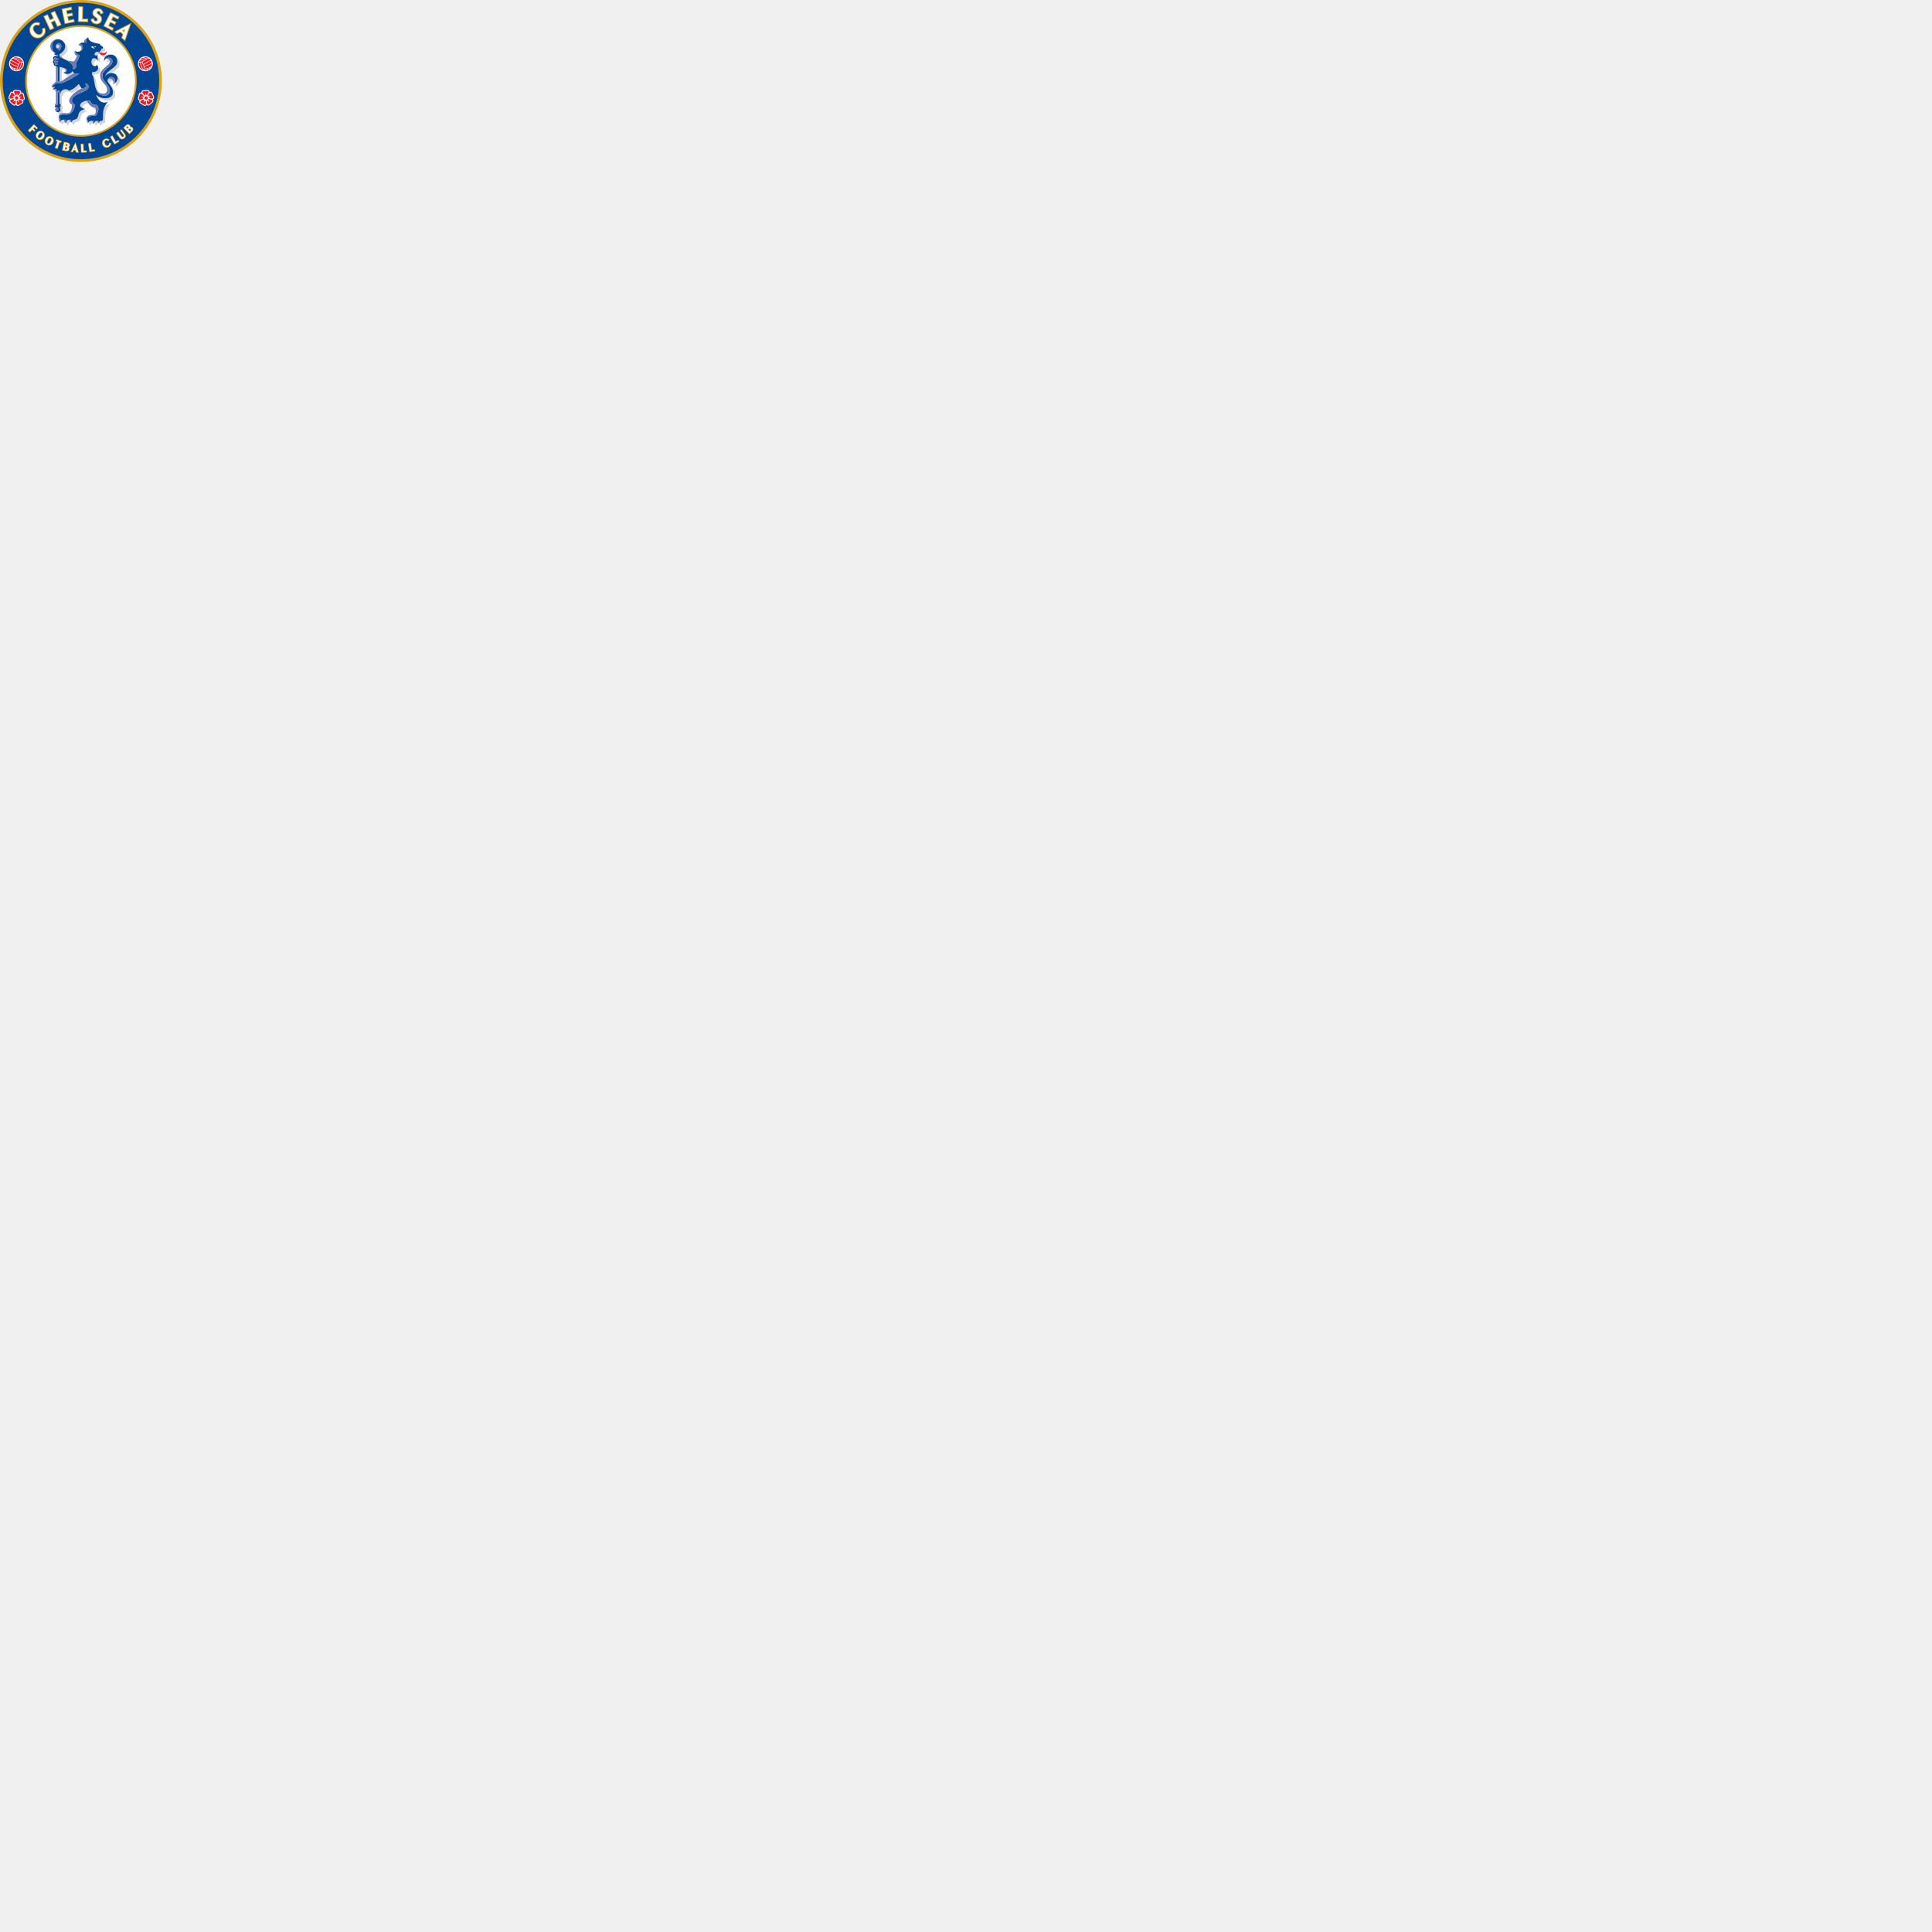
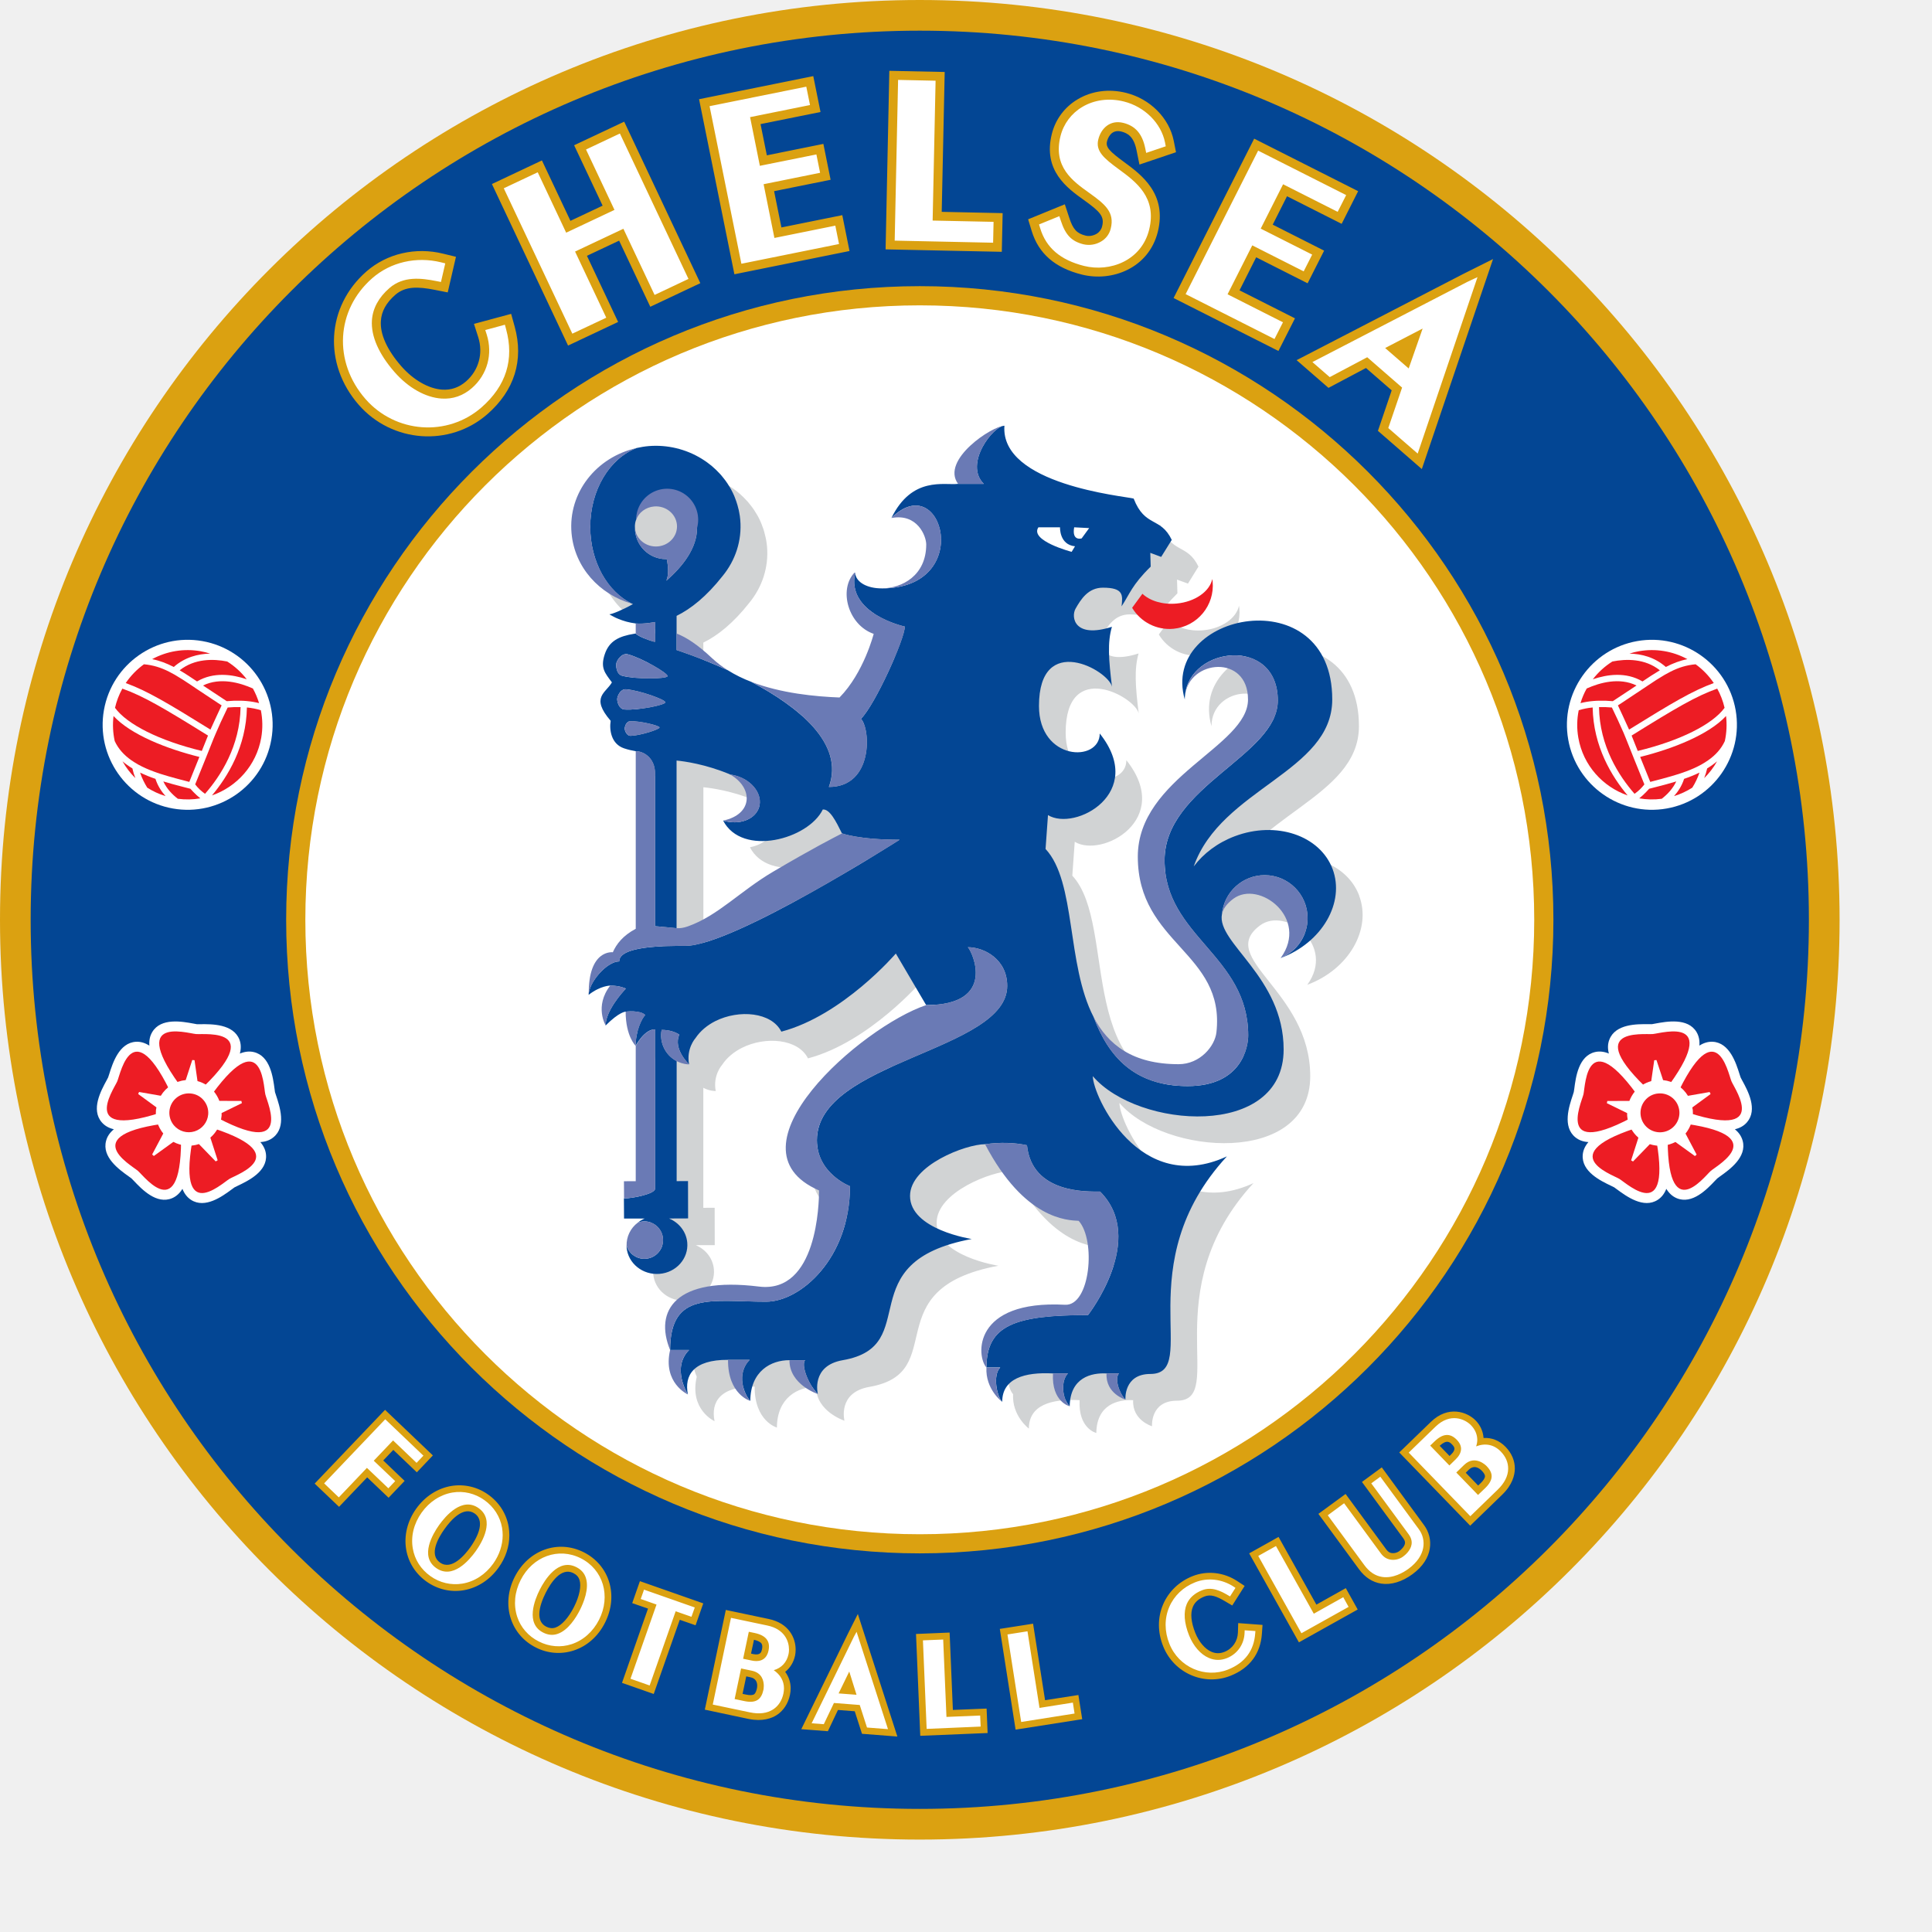
- <svg xmlns="http://www.w3.org/2000/svg" height="2500" viewbox="0 0 209.477 209.476" width="2500">
+ <svg xmlns="http://www.w3.org/2000/svg" viewbox="0 0 209.477 209.476" width="220" height="220">
  <path d="M209.477 104.738c0 57.851-46.895 104.738-104.737 104.738C46.892 209.477 0 162.588 0 104.738 0 46.895 46.892 0 104.738 0c57.844 0 104.739 46.895 104.739 104.738" fill="#DBA111" />
  <path d="M205.982 104.738c0 55.917-45.327 101.244-101.245 101.244S3.491 160.656 3.491 104.738 48.82 3.492 104.738 3.492c55.916 0 101.244 45.328 101.244 101.246" fill="#034694" />
  <path d="M176.889 104.738c0 39.849-32.304 72.146-72.151 72.146-39.85 0-72.153-32.298-72.153-72.146 0-39.852 32.304-72.153 72.153-72.153 39.848-.001 72.151 32.302 72.151 72.153" fill="#DBA111" />
  <path d="M174.705 104.738c0 38.644-31.33 69.968-69.968 69.968-38.643 0-69.967-31.325-69.967-69.968 0-38.642 31.325-69.968 69.967-69.968 38.639.001 69.968 31.326 69.968 69.968" fill="#FFF" />
  <path d="M44.787 165.101c.773.739 2.679 2.553 2.679 2.553l1.826-1.923-5.446-5.19-.701.733-7.312 7.666 2.775 2.644s2.346-2.459 3.203-3.355l2.438 2.321 1.827-1.918-2.435-2.325c.455-.481.686-.723 1.146-1.206M57.92 173.855c-.246-1.471-1.072-2.77-2.32-3.655a5.635 5.635 0 0 0-4.206-.991c-1.583.269-3.006 1.191-4.008 2.595-.999 1.411-1.402 3.057-1.133 4.646.248 1.466 1.066 2.756 2.312 3.644 1.246.886 2.749 1.24 4.218.993 1.583-.268 3.006-1.19 4.004-2.599.799-1.114 1.216-2.393 1.216-3.67 0-.319-.027-.646-.083-.963m-7.82 4.072c-1.271-.9-.222-2.782.521-3.817.738-1.043 2.173-2.655 3.444-1.756 1.328.949.087 3.002-.508 3.836-.599.841-2.126 2.687-3.457 1.737zM66.48 176.762c-2.931-1.482-6.319-.268-7.877 2.818-.779 1.542-.932 3.234-.43 4.759.464 1.415 1.47 2.571 2.834 3.257a5.61 5.61 0 0 0 4.317.35c1.522-.495 2.793-1.621 3.567-3.162 1.564-3.094.525-6.54-2.411-8.022m-3.241 8.575c-.344.112-.67.077-1.039-.106-.582-.297-.786-.826-.786-1.417 0-.817.394-1.781.727-2.439.578-1.144 1.752-2.948 3.146-2.245.367.188.587.431.698.771.233.703-.001 1.859-.629 3.097-.626 1.232-1.417 2.107-2.117 2.339zM72.532 181.005l-.54 1.546s1.379.484 1.798.622l-2.961 8.456 3.612 1.267s2.438-6.938 2.964-8.449l1.802.627.875-2.494-7.215-2.531-.335.956M87.534 184.357l-4.884-1.03-.209.992-2.182 10.362 4.969 1.055c1.588.328 2.634-.062 3.23-.447.757-.493 1.288-1.305 1.492-2.272.056-.264.083-.519.083-.77 0-.699-.223-1.33-.623-1.872.56-.444.959-1.071 1.125-1.854.042-.203.066-.432.066-.67.003-1.328-.755-3.011-3.067-3.494m-1.345 7.912c-.052.237-.146.55-.326.667-.166.107-.483.121-.896.032 0 0-.188-.042-.41-.085.158-.748.265-1.246.419-1.994.212.05.484.104.484.104.641.135.764.608.764.952 0 .139-.017.256-.035.324zm-.333-5.546c.43.098.744.254.865.438a.63.63 0 0 1 .083.342c0 .084-.011.182-.033.299-.065.304-.154.725-1 .552 0 0-.104-.027-.25-.059.134-.629.198-.941.335-1.572zM96.548 186.045l-5.304 10.859 3.028.232 1.147-2.419c.641.053 1.283.098 1.911.148l.827 2.565 4.028.313-4.502-13.956-1.135 2.258M108.506 194.714l-.371-8.812-3.827.161.484 11.597 7.669-.318-.115-2.783c0-.001-2.74.115-3.84.155M119.004 193.604c-.248-1.569-1.367-8.713-1.367-8.713l-1.003.16-2.784.434 1.797 11.472 7.586-1.191-.434-2.752c0-.002-2.707.424-3.795.59M140.965 185.889c-.031.994-.617 1.851-1.531 2.212-.507.202-.99.202-1.476-.004-.743-.318-1.434-1.124-1.848-2.159-.485-1.221-.586-2.259-.267-2.986.22-.512.649-.893 1.308-1.155.714-.283 1.39-.022 2.316.522l.85.502 1.413-2.228-.839-.551c-1.54-1.014-3.447-1.219-5.098-.561-1.531.61-2.719 1.752-3.347 3.213-.637 1.48-.637 3.177.011 4.783 1.219 3.047 4.662 4.549 7.674 3.342 2.177-.868 3.408-2.521 3.564-4.78l.071-1.008-2.771-.205-.03 1.063M149.898 182.721c-.784-1.393-4.307-7.711-4.307-7.711l-.881.498-2.465 1.376 5.664 10.133 6.694-3.74-1.354-2.433c.001 0-2.395 1.336-3.351 1.877M157.346 167.094l-.82.6-1.438 1.059 4.701 6.407c.215.289.215.482.194.596-.045.331-.389.688-.692.908a1.21 1.21 0 0 1-.816.188c-.242-.035-.434-.168-.604-.397l-4.646-6.334-3.096 2.266 4.623 6.304c.686.934 1.537 1.484 2.531 1.637 1.115.174 2.384-.205 3.562-1.076 2.424-1.771 2.384-4.125 1.326-5.567l-4.825-6.591M171.449 164.764c-.714-.738-1.593-1.071-2.515-1.021a3.135 3.135 0 0 0-.887-1.977c-.969-.999-3.133-1.777-5.126.161l-3.585 3.468 8.078 8.339 3.646-3.534c1.166-1.13 1.422-2.224 1.435-2.93.02-.907-.352-1.793-1.046-2.506m-6.102-.282c.12.129.269.279.269.487 0 .171-.094.382-.373.649l-.179.18c-.452-.47-.667-.689-1.126-1.162.808-.74 1.144-.423 1.409-.154zm1.913 2.872c.654-.631 1.285-.076 1.465.112.174.175.371.421.371.634v.008c-.004.197-.17.471-.471.762 0 0-.14.136-.306.291-.526-.546-.885-.913-1.413-1.456.156-.158.354-.351.354-.351z" fill="#DBA111" />
  <path d="M44.761 164.025c.316.304 2.675 2.554 2.675 2.554l.778-.82-4.346-4.145-.176.184-6.782 7.115 1.671 1.596s2.89-3.029 3.201-3.36l2.441 2.325.779-.817-2.442-2.323c.284-.298 1.922-2.018 2.201-2.309M55.156 170.818c-1.077-.768-2.366-1.073-3.632-.861-1.389.238-2.635 1.05-3.517 2.29-.884 1.245-1.239 2.688-1.003 4.071.212 1.27.925 2.39 2.003 3.152a4.868 4.868 0 0 0 3.649.859c1.381-.231 2.629-1.046 3.509-2.278.704-.995 1.076-2.12 1.076-3.235 0-.277-.024-.561-.069-.838-.215-1.266-.93-2.389-2.016-3.16m-.981 5.815c-.729 1.02-2.626 3.26-4.514 1.916-1.883-1.335-.389-3.86.338-4.887.728-1.025 2.626-3.263 4.505-1.927 1.889 1.349.399 3.875-.329 4.898zM66.137 177.444c-2.543-1.285-5.489-.216-6.854 2.485-.688 1.358-.824 2.836-.388 4.177.401 1.219 1.272 2.213 2.455 2.809 1.186.604 2.513.713 3.737.311 1.331-.438 2.441-1.426 3.13-2.783 1.363-2.703.47-5.714-2.08-6.999m-4.281 8.462c-2.059-1.036-.963-3.761-.395-4.88.566-1.124 2.107-3.62 4.164-2.575.547.272.913.681 1.086 1.214.404 1.232-.251 2.827-.679 3.675-.426.84-1.323 2.313-2.559 2.719-.526.179-1.073.125-1.617-.153zM73.253 181.254l-.292.826 1.799.633c-.16.451-2.964 8.448-2.964 8.448l2.18.767s2.808-7.997 2.963-8.45l1.799.628.377-1.062-5.782-2.029-.08.239M87.38 185.1l-4.139-.873-.056.25-2.022 9.624 4.223.887c1.074.226 1.967.112 2.658-.34.598-.39.999-1.013 1.163-1.787.042-.212.066-.412.066-.609 0-.842-.417-1.556-1.163-2.064.863-.248 1.481-.883 1.681-1.826.034-.146.054-.32.054-.518-.001-.965-.508-2.332-2.465-2.744m-1.447.851c.696.146 1.177.413 1.422.792.142.215.211.467.211.759 0 .143-.019.291-.052.452-.269 1.28-1.304 1.268-1.898 1.138 0 0-.631-.13-.995-.207.085-.395.564-2.679.647-3.072.264.053.665.138.665.138zm-.318 4.296c1.176.247 1.36 1.175 1.36 1.737 0 .241-.038.415-.042.443-.119.556-.331.933-.656 1.142-.344.23-.84.274-1.467.146 0 0-.753-.161-1.156-.241l.735-3.484c.344.07 1.226.257 1.226.257zM97.234 186.379l-4.812 9.854 1.386.104s1.02-2.144 1.154-2.416l2.938.229c.093.282.827 2.566.827 2.566l2.389.185-3.576-11.084-.306.562m-.528 3.962c.231.744.68 2.179.829 2.646-.477-.034-1.571-.119-2.042-.155l1.213-2.491zM107.775 195.508l-.373-8.812-.245.01-2.061.084.423 10.081 6.149-.263-.055-1.258c.002 0-3.393.143-3.838.158M118.371 194.482c-.076-.476-1.37-8.724-1.37-8.724l-.247.04-2.033.321 1.562 9.965 6.079-.96-.194-1.245c0 .002-3.361.529-3.797.603M141.723 185.906c-.036 1.312-.807 2.424-2.008 2.907-.699.277-1.389.269-2.056-.019-.94-.397-1.762-1.339-2.26-2.575-.561-1.411-.649-2.646-.259-3.572.304-.697.883-1.221 1.729-1.557 1.105-.443 2.123.062 2.981.572l.215.125.619-.973-.207-.14c-1.334-.874-2.982-1.057-4.401-.488-1.345.539-2.39 1.533-2.931 2.807-.557 1.29-.552 2.785.019 4.195 1.061 2.662 4.057 3.971 6.688 2.922 1.908-.766 2.944-2.149 3.082-4.127l.02-.254-1.22-.084-.011.261M149.604 183.756c-.237-.416-4.307-7.706-4.307-7.706l-.224.125-1.793 1.003 4.914 8.801 5.373-3-.61-1.102c.001.002-2.974 1.658-3.353 1.879M157.18 168.155l-.207.152-.824.604 4.252 5.793c.285.391.396.778.336 1.16-.102.689-.729 1.221-.993 1.407a1.932 1.932 0 0 1-1.382.33c-.448-.065-.815-.303-1.11-.698l-4.197-5.726-1.859 1.371 4.171 5.686c.562.767 1.245 1.22 2.033 1.335 1.241.188 2.407-.503 2.993-.931 2.012-1.479 2.039-3.33 1.17-4.508l-4.383-5.975M170.902 165.293c-.78-.808-1.778-.991-2.813-.593a2.28 2.28 0 0 0 .131-.733c0-.6-.238-1.184-.719-1.677-.648-.668-2.33-1.493-4.049.179l-3.038 2.943 7.015 7.241 3.106-3.012c.781-.752 1.191-1.562 1.201-2.383.012-.715-.279-1.393-.834-1.965m-4.53-.314c0 .508-.33.924-.598 1.185 0 0-.466.453-.729.712-.283-.29-1.909-1.966-2.188-2.264.189-.183.486-.465.486-.465.949-.926 1.782-.985 2.547-.192.353.361.482.705.482 1.024zm1.933 5.255c-.288-.297-2.184-2.258-2.475-2.555.251-.24.899-.872.899-.872 1.237-1.191 2.492.071 2.545.13.392.402.582.784.582 1.163v.016c-.005.416-.246.852-.704 1.305.002-.001-.602.58-.847.813z" fill="#FFF" />
  <path d="M58.205 35.74l-4.233 1.142.486 1.516c.585 1.839.056 3.765-1.377 5.021-.797.699-1.719 1.02-2.733.95-1.543-.104-3.285-1.103-4.657-2.673-1.616-1.853-2.424-3.636-2.32-5.146.07-1.104.606-2.07 1.635-2.971 1.136-.995 2.576-.956 4.529-.568l1.448.286.938-4.055-1.458-.355c-3.137-.776-6.407-.014-8.741 2.029-4.57 3.999-4.942 10.528-.867 15.189 3.788 4.33 10.359 4.803 14.644 1.056 3.085-2.695 4.16-6.144 3.111-9.96l-.405-1.461M69.701 14.505l-4.324 2.036s2.414 5.116 3.244 6.879c-1.233.58-2.429 1.144-3.663 1.727l-3.248-6.879-5.694 2.688 8.671 18.394 5.699-2.687s-2.687-5.689-3.551-7.534c1.233-.578 2.428-1.143 3.665-1.726l3.55 7.53 5.697-2.688-8.669-18.39-1.377.65M88.981 25.9c-.277-1.369-.56-2.763-.834-4.131l6.435-1.298-.822-4.085-6.438 1.301c-.253-1.252-.463-2.304-.718-3.555l6.83-1.379-.825-4.084-1.498.301-11.507 2.327 4.023 19.935 13.108-2.649-.822-4.083s-5.093 1.026-6.932 1.4M107.574 8.196l-6.305-.131-.031 1.521-.394 18.811 13.233.277.096-4.404s-5.081-.108-6.938-.146l.339-15.928M128.004 18.452c-1.636-1.201-2.114-1.684-1.949-2.34.082-.34.452-1.426 1.627-1.135.707.182 1.41.555 1.725 2.075l.344 1.688 4.163-1.407-.261-1.312c-.512-2.573-2.688-4.765-5.422-5.447-1.957-.486-3.918-.227-5.527.74a6.35 6.35 0 0 0-2.93 3.938c-1.045 4.169 1.767 6.176 3.623 7.506 1.904 1.362 2.39 1.895 2.1 3.033a1.351 1.351 0 0 1-.628.835c-.383.224-.86.305-1.25.204-1-.247-1.435-.72-1.855-2.015l-.511-1.551-4.177 1.708.403 1.326c.783 2.577 2.652 4.201 5.712 4.967 3.438.86 7.608-.721 8.647-4.85 1.084-4.346-1.876-6.525-3.834-7.963M143.043 29.298l5.856 2.961 1.881-3.718s-4.256-2.15-5.854-2.959c.572-1.141 1.059-2.1 1.629-3.237l6.222 3.143 1.876-3.718-11.838-5.981-.684 1.354-8.491 16.794 11.938 6.028 1.882-3.716-6.313-3.188c.624-1.247 1.269-2.515 1.896-3.763M166.618 31.198l-18.969 9.813 3.629 3.156s3.132-1.665 4.27-2.263l2.926 2.546c-.408 1.21-1.566 4.612-1.566 4.612l4.998 4.351 8.109-23.913-3.397 1.698" fill="#DBA111" />
  <path d="M57.494 36.977l-2.236.607.164.506c.71 2.232.069 4.566-1.678 6.094-1.003.88-2.174 1.284-3.467 1.201-1.833-.123-3.78-1.223-5.354-3.022-1.798-2.059-2.69-4.094-2.572-5.887.093-1.36.76-2.594 1.983-3.664 1.605-1.403 3.629-1.146 5.395-.798l.485.094.489-2.118-.486-.121c-2.818-.692-5.743-.017-7.831 1.812-4.131 3.618-4.463 9.527-.769 13.754 3.418 3.909 9.344 4.337 13.212.959 2.805-2.46 3.748-5.459 2.797-8.924l-.132-.493M70.133 15.418l-3.402 1.607 3.241 6.876c-.728.346-4.769 2.252-5.502 2.595-.375-.801-3.238-6.877-3.238-6.877l-3.866 1.821 7.807 16.555 3.864-1.819-3.552-7.531c.733-.345 4.77-2.247 5.502-2.594.381.811 3.552 7.533 3.552 7.533l3.858-1.824-7.807-16.555-.457.213M88.184 27.096c-.159-.795-1.074-5.324-1.231-6.12l6.433-1.299-.422-2.091-6.437 1.296c-.154-.78-.961-4.765-1.114-5.544.853-.175 6.824-1.377 6.824-1.377l-.423-2.092L80.8 12.09l3.623 17.943 11.118-2.245-.422-2.093-6.935 1.401M106.537 9.191l-4.271-.092-.009.504-.377 17.797 11.208.238.051-2.376-6.938-.146c.024-.949.336-15.924.336-15.925M127.928 13.996c1.357.34 2.142 1.247 2.474 2.853l.116.562 2.228-.752-.084-.439c-.44-2.193-2.316-4.067-4.675-4.66-1.693-.422-3.382-.201-4.758.625a5.367 5.367 0 0 0-2.469 3.317c-.877 3.497 1.402 5.125 3.23 6.432 1.85 1.323 2.965 2.228 2.489 4.104a2.312 2.312 0 0 1-1.093 1.462 2.728 2.728 0 0 1-2.016.317c-1.351-.338-2.044-1.063-2.571-2.683l-.172-.518-2.312.942.136.443c.671 2.208 2.304 3.607 4.99 4.281 2.951.736 6.528-.599 7.41-4.114.918-3.687-1.502-5.469-3.459-6.9-1.662-1.227-2.666-2.047-2.324-3.401.301-1.211 1.305-2.261 2.86-1.871M146.108 20.983l6.216 3.14.967-1.907-10.025-5.064-.229.452-8.027 15.888 10.119 5.113.964-1.905-6.308-3.19c.364-.725 2.449-4.844 2.812-5.57.771.391 5.855 2.959 5.855 2.959l.969-1.906s-5.09-2.567-5.861-2.959l2.548-5.051M167.085 32.101l-17.639 9.128 1.972 1.714 4.27-2.263 3.97 3.454c-.188.558-1.572 4.608-1.572 4.608l3.348 2.909 6.814-20.096-1.163.546m-9.356 7.528c.835-.432 2.966-1.539 4.268-2.215-.484 1.382-1.282 3.658-1.588 4.543a794.885 794.885 0 0 0-2.68-2.328z" fill="#FFF" />
  <path d="M154.777 101.99c-1.446-3.832-6.428-5.496-11.137-3.72-1.963.739-3.572 1.975-4.668 3.432 3.109-8.874 15.773-10.757 15.773-19.013 0-13.837-19.65-9.961-16.791.002 0-4.521 7.193-5.349 7.193 0 0 5.351-12.544 8.858-12.544 17.896 0 9.964 9.965 10.886 8.955 19.997-.171 1.572-1.859 3.637-4.307 3.637-15.262 0-9.814-18.789-15.146-24.507l.278-3.86c3.083 1.892 11.263-2.538 5.878-9.289 0 3.32-6.913 3.137-6.913-3.137 0-8.487 7.936-4.059 8.32-2.184-.38-3.092-.524-5.054-.015-6.834-4.277 1.379-4.678-1.094-4.137-2.051.62-1.105 1.448-2.398 3.115-2.398.9 0 1.441.125 1.76.345.533.365.923-.468.847.307.457-.696.273.174.717-.525.449-.694 1.056-1.479 2.12-2.525l-.046-1.564 1.246.457 1.195-1.936c-1.291-2.677-3.043-1.388-4.333-4.707-1.079-.279-17.888 1.548-17.399-5.157-1.37 0-4.616.752-2.607 3.481-1.562.188-2.688-1.586-5.043 3.212 2.95-.553 1.423 2.745 1.423 3.684 0 6.078-8.093 5.977-8.093 3.129-1.951 1.896-.844 6.04 2.105 7.061 0 0-1.122 4.433-3.891 7.244-4.111-.164-10.706-.878-14.5-4.464-1.636-1.545-2.935-2.389-4.042-2.82v-2.009c1.62-.793 3.396-2.196 5.242-4.541 1.439-1.759 2.22-4.014 2.01-6.409a9.63 9.63 0 0 0-.12-.844c-.016-.088-.037-.173-.058-.26a6.77 6.77 0 0 0-.144-.569c-.026-.092-.052-.188-.081-.277a7.654 7.654 0 0 0-.206-.556c-.031-.076-.054-.158-.09-.229a8.516 8.516 0 0 0-.341-.707c-.053-.094-.109-.181-.161-.268-.085-.139-.166-.28-.255-.415a16.073 16.073 0 0 0-.225-.322c-.078-.103-.161-.208-.242-.311-.089-.11-.178-.228-.273-.336a3.56 3.56 0 0 0-.198-.208 8.918 8.918 0 0 0-1.32-1.183l-.128-.093c-.17-.12-.344-.236-.526-.349-.011-.007-.021-.012-.029-.021a10 10 0 0 0-6.02-1.437c-5.308.423-9.254 4.857-8.811 9.908.345 3.934 3.245 7.076 7.019 8.078-1.323.737-2.441 1.165-2.694 1.165.042.026.097.058.156.097l.052.026c.052.033.112.067.174.101l.05.027.271.135.05.02a3.95 3.95 0 0 0 .356.152c.23.096.491.183.775.264.041.012.083.021.117.031.115.029.232.056.354.085l.123.024c.151.026.312.054.472.073.014 0 .027.008.04.008v1.143c-.06.013-.114.02-.17.028-1.727.283-2.849.814-3.356 2.353-.504 1.543.015 2.102.823 3.184-.683 1.221-2.473 1.678-.137 4.375-.17 1.019.045 2.642 1.528 3.134.483.164.887.251 1.312.325l-.002 20.225c-1.479.783-2.208 1.762-2.612 2.672 0 0-1.187-2.635-1.107 2.586 1.349-1.047.817 1.212.817 1.212-1.837 2.38.496 2.251.496 2.251 1.582-1.581 1.259.715 1.259.715 0 2.802 1.139 3.896 1.147 3.901v15.408l-1.343.005.013 4.251 2.351-.004c-1.318.548-2.188 1.85-2.062 3.288.16 1.813 1.835 3.163 3.744 3.016 1.907-.153 3.324-1.744 3.161-3.562-.108-1.255-.939-2.279-2.07-2.75l2.168-.006-.009-4.253-1.293.007.002-13.67c.267.146.555.247.868.315.125.023.249.04.375.049.056.008.113.008.17.011-.349-1.798.726-2.988.726-2.988.551-.83 1.35-1.478 2.256-1.935 2.713-1.359 6.416-1.017 7.522 1.199 7.012-1.848 13.037-8.896 13.037-8.896l3.451 5.874c-7.317 2.446-23.257 16.303-12.192 21.102-.004 1.396-.191 11.765-6.839 10.941-9.574-1.181-11.962 2.78-10.124 7.233-.864 3.756 2.028 5.06 2.028 5.06-.435-2.169.608-3.966 4.564-3.943-.02 3.957 2.536 4.67 2.536 4.67.018-3.388 2.373-4.643 4.464-4.633-.016 2.791 3.229 3.853 3.229 3.853s-.822-3.218 2.844-3.853c9.283-1.618.564-11.165 14.681-13.796 0 0-7.028-1.061-7.028-4.902 0-3.497 6.362-5.89 8.553-5.89 4.493 8.584 9.375 8.652 10.653 8.713 1.988 2.223 1.322 9.714-1.551 9.566-10.514-.564-10.13 5.832-8.951 7.14-.135 2.483 1.798 3.917 1.798 3.917 0-2.661 2.531-3.41 5.778-3.234-.17 3.252 1.9 3.737 1.9 3.737.057-3.271 2.478-3.827 4.197-3.737-.126 2.293 2.149 2.97 2.149 2.97s-.225-2.91 2.84-2.91c5.812-.004-2.629-12.459 8.713-24.777-9.963 4.613-15.264-6.916-15.264-9.129 5.121 5.992 21.726 7.189 21.726-3.048 0-9.779-10.748-13.423-5.721-17.164 2.925-2.175 8.677 2.219 5.387 6.757 4.719-1.748 7.349-6.318 5.903-10.146m-63.678.305c-3.756 2.208-6.275 5.002-9.699 6.225-.52.184-.935.234-1.295.211V89.646c.907.085 3.262.407 6.015 1.545 2.727 1.488 2.727 4.563-.714 5.292 2.174 4.164 9.708 2.125 11.351-1.266.804-.071 1.515 1.365 2.184 2.722-1.06.549-3.223 1.64-7.842 4.359zm42.044-31.644c-.412.562-.82 1.118-1.177 1.597a4.958 4.958 0 0 0 4.708 2.392 4.953 4.953 0 0 0 4.463-5.382c-.017-.099-.029-.188-.042-.284-.29 1.407-1.948 2.599-4.059 2.792-1.594.149-3.04-.31-3.893-1.115z" fill="#D1D3D4" />
  <path d="M72.442 59.167c0 .003-.007.01-.007.017h-.002a4.056 4.056 0 0 1 .009-.017m.173 80.062c.004-.003.011-.003.013-.008h-.001c-.003.007-.007.007-.012.008zm-.119-88.211h.005-.005zM71.06 138.76l2.351-.003a3.26 3.26 0 0 0-.782.465c.232-.089.48-.144.744-.144a2.132 2.132 0 0 1 0 4.266 2.115 2.115 0 0 1-2.022-1.492v.193c.161 1.817 1.833 3.168 3.744 3.011 1.905-.148 3.322-1.743 3.165-3.558-.112-1.25-.941-2.275-2.072-2.746l2.167-.009-.01-4.253-1.293.008v-13.672a3.297 3.297 0 0 1-1.711-3.552c.809 0 1.533.21 2.017.541-.747 1.645 1.111 3.386 1.111 3.386-.348-1.798.724-2.984.724-2.984.557-.832 1.354-1.48 2.257-1.938 2.717-1.361 6.417-1.018 7.522 1.197 7.012-1.846 13.038-8.896 13.038-8.896l3.453 5.871c8.094 0 5.275-6.062 4.748-6.591 1.861 0 4.482 1.371 4.482 4.406 0 7.455-21.67 8.518-21.67 17.565 0 3.799 3.767 5.244 3.767 5.244 0 8.249-5.665 13.149-9.54 13.149-6.196 0-10.941-1.255-10.941 5.501h2.16c-2.052 2.053-.137 5.062-.137 5.062-.433-2.167.613-3.961 4.569-3.941h2.469c-1.568 1.567-.652 3.947.069 4.674.015-3.393 2.366-4.646 4.46-4.635h1.792c-.487.48.295 2.711 1.438 3.85 0 0-.826-3.215 2.845-3.85 9.279-1.617.561-11.164 14.677-13.799 0 0-7.024-1.058-7.024-4.904 0-3.491 6.359-5.889 8.546-5.889 1.725-.246 3.367-.185 4.771.117.571 5.543 6.935 5.272 8.32 5.272 5.397 5.398-1.372 14.063-1.372 14.063-8.284 0-11.562 1.144-11.562 5.968h1.567c-.879.883-.381 3.311.226 3.916 0-2.662 2.536-3.406 5.783-3.234h1.707c-.832.832-.687 2.857.196 3.736.048-3.272 2.473-3.828 4.193-3.736h1.424c-.533.537 0 2.244.73 2.976 0 0-.226-2.913 2.837-2.916 5.812 0-2.633-12.459 8.718-24.777-9.963 4.615-15.27-6.918-15.27-9.131 5.122 5.995 21.729 7.191 21.729-3.043 0-8.258-7.66-12.139-7.025-15.398a4.886 4.886 0 0 1 4.869-4.451 4.889 4.889 0 0 1 4.886 4.891 4.88 4.88 0 0 1-3.062 4.536c.004 0 .004-.004.004-.004-.004.004-.01.01-.01.018 4.715-1.748 7.348-6.319 5.91-10.147-1.451-3.831-6.434-5.5-11.139-3.724-1.972.744-3.572 1.975-4.669 3.435 3.104-8.873 15.771-10.753 15.771-19.013 0-13.836-19.651-9.959-16.792.004 0-.149.009-.298.026-.441.501-5.632 10.568-6.783 10.568.559 0 6.272-12.894 9.749-12.894 18.188 0 8.667 9.523 10.834 9.523 19.955 0 1.086-.574 5.763-6.901 5.763-6.104 0-9.039-3.412-10.706-7.866-3.109-6.008-1.968-15.386-5.47-19.136l.277-3.857c3.085 1.894 11.268-2.54 5.893-9.291 0 3.324-6.919 3.136-6.919-3.135 0-8.487 7.932-4.059 8.315-2.186-.381-3.089-.529-5.057-.008-6.831-4.283 1.375-4.678-1.096-4.146-2.055.627-1.108 1.455-2.398 3.119-2.398 2.404 0 2.252.883 2.125 2.126.919-1.389 1.18-2.434 3.316-4.523l-.045-1.569 1.239.461 1.205-1.938c-1.289-2.677-3.042-1.383-4.338-4.705-1.074-.281-15.205-1.586-14.717-8.293-1.25 0-4.654 4.312-2.353 6.62h-2.934c-1.569.187-5.23-.909-7.582 3.887 5.787-5.785 9.542 8.018-1.115 8.018V67c-1.572.004-2.921-.652-3.013-1.761-1.062 4.658 5.652 6.108 5.652 6.108 0 1.384-3.363 8.877-4.998 10.51 1.102 1.103 1.443 7.755-3.65 7.755 1.837-4.967-3.564-9.175-8.812-11.959h.007c-.95-.36-1.854-.8-2.693-1.328-3.221-1.473-5.84-2.301-5.84-2.301V70.13c1.62-.794 3.396-2.198 5.242-4.542 1.441-1.757 2.218-4.012 2.007-6.409a6.692 6.692 0 0 0-.122-.845c-.013-.087-.033-.17-.051-.257a7.259 7.259 0 0 0-.146-.568 9.748 9.748 0 0 0-.287-.838c-.031-.077-.058-.151-.09-.228a9.472 9.472 0 0 0-.342-.701c-.049-.097-.108-.184-.159-.275-.085-.138-.167-.275-.256-.41-.074-.106-.146-.218-.226-.325-.078-.103-.157-.208-.24-.307a6.088 6.088 0 0 0-.275-.34 4.342 4.342 0 0 0-.196-.21 8.976 8.976 0 0 0-.771-.74c-.027-.021-.05-.052-.077-.071a7.504 7.504 0 0 0-.475-.368c-.043-.027-.083-.063-.126-.094a10.198 10.198 0 0 0-.526-.349c-.011-.005-.021-.014-.032-.019a9.977 9.977 0 0 0-6.019-1.438c-.475.038-.937.123-1.388.22-3.057 1.171-5.28 4.749-5.28 8.983 0 3.99 1.978 7.392 4.76 8.75.038.01.078.025.118.036-1.326.737-2.444 1.165-2.698 1.165.043.026.1.058.16.099.017.007.032.016.049.025.054.03.109.062.177.098.017.009.031.018.05.024.079.042.172.092.268.139a.158.158 0 0 1 .049.022c.084.04.176.075.273.116a7.79 7.79 0 0 0 .862.298l.118.032c.111.029.229.056.35.081.041.011.083.018.126.027.152.028.309.056.473.076a.06.06 0 0 1 .036.01c1.012.083 2.209-.168 2.209-.168v2.259c-.182 0-1.771-.513-2.209-.949-.054.008-.112.019-.17.029-1.723.282-2.846.812-3.352 2.352-.505 1.543.014 2.101.821 3.184-.688 1.217-2.473 1.676-.141 4.375-.166 1.017.047 2.643 1.528 3.136.484.164.889.247 1.312.322.878 0 2.209.732 2.209 2.555v17.382c.799.046 1.667.154 2.455.223V86.605c.908.087 3.264.41 6.013 1.544a.656.656 0 0 1 .083.052c-.002-.002-.005-.002-.005-.005.251.031.506.086.759.161 1.831.562 2.971 2.151 2.542 3.559-.427 1.403-2.265 2.088-4.092 1.526 2.17 4.167 9.708 2.128 11.351-1.263.8-.071 1.512 1.365 2.182 2.72 0 0 1.888.724 6.562.724 0 0-18.929 12.085-24.402 12.085-2.339 0-7.527 0-7.527 1.769-1.426 0-3.48 2.423-3.48 3.809 1.348-1.053 2.445-1.053 2.445-1.053 1.149 0 1.796.344 1.796.344-.421.416-2.31 2.549-2.31 4.202 1.582-1.584 2.272-1.577 2.272-1.577s1.652-.214 2.241.38c-.397.396-1.095 1.828-1.095 3.522 0 0 .981-1.894 2.208-1.894v18.169c0 .556-2.507 1.088-3.54 1.088m.786-52.676c-.468.018-.688-.589-.692-.809-.011-.222.164-.84.629-.857 1.109-.038 3.327.494 3.335.712.009.216-2.164.913-3.272.954zm-.715-2.999c-.644-.045-.855-.915-.833-1.221.02-.299.357-1.13 1.001-1.082 1.534.114 4.51 1.185 4.484 1.486-.019.307-3.12.93-4.652.817zm-.264-3.842c-.681-.18-.736-1.154-.655-1.477.086-.321.612-1.143 1.296-.965 1.623.425 4.604 2.17 4.521 2.49-.084.321-3.538.377-5.162-.048zm5.027-10.826c.282-.673.222-1.591.047-2.455l-.087.002a3.534 3.534 0 0 1-3.535-3.533 2.164 2.164 0 0 1 .13-.954h.002c0-.007.004-.014.007-.016a3.535 3.535 0 0 1 3.396-2.566 3.537 3.537 0 0 1 3.533 3.537c0 2.252-1.586 4.326-3.493 5.985z" fill="#034694" />
  <path d="M128.918 69.21a4.94 4.94 0 0 0 4.705 2.39 4.947 4.947 0 0 0 4.462-5.383c-.01-.096-.028-.189-.04-.285-.289 1.405-1.954 2.6-4.06 2.794-1.602.15-3.044-.309-3.896-1.113-.409.563-.821 1.119-1.171 1.597" fill="#ED1C24" />
  <path d="M122.318 60.045l1.707.09-.854 1.171c0 .001-1.14.361-.853-1.261m-4.071 0h2.459s-.089 1.983 1.707 2.162l-.382.632s-4.825-1.261-3.784-2.794z" fill="#FFF" />
  <path d="M76.014 76.999c.085-.32-2.897-2.065-4.521-2.49-.685-.177-1.21.645-1.295.966-.083.322-.027 1.297.653 1.477 1.625.423 5.08.367 5.163.047m-.245 2.977c.025-.302-2.95-1.372-4.484-1.486-.644-.048-.981.783-1.001 1.082-.021.307.189 1.175.834 1.221 1.531.112 4.632-.51 4.651-.817zm-3.378-8.978v1.141c.437.438 2.027.949 2.208.949v-2.259c.001.001-1.195.252-2.208.169zm-.622 11.126c-.466.019-.641.636-.629.857.004.22.227.826.692.809 1.107-.04 3.28-.737 3.271-.955-.008-.217-2.226-.75-3.334-.711zm-2.283 30.106c-1.835 2.377-.514 4.546-.514 4.546 0-1.654 1.889-3.785 2.311-4.201-.001-.001-.648-.345-1.797-.345zm5.853 5.044a3.3 3.3 0 0 0 2.578 3.863c.131.03.254.046.382.061l.168.005s-1.858-1.739-1.111-3.385c-.485-.334-1.208-.544-2.017-.544zm-3.358-48.523c-2.781-1.357-4.76-4.76-4.76-8.75 0-4.234 2.224-7.812 5.28-8.983-4.588 1.018-7.825 5.094-7.42 9.69.343 3.895 3.188 7.008 6.9 8.043zm29.536-9.765c2.953-.556 3.954 2.069 3.954 3.01 0 3.559-2.771 4.992-5.069 5.006v.002c10.659-.001 6.903-13.803 1.115-8.018zm-7.124 30.629c5.094 0 4.751-6.653 3.65-7.757 1.634-1.633 4.998-9.126 4.998-10.51 0 0-6.724-1.45-5.649-6.115-.002-.003-.002-.005-.002-.009l-.09-.016c-1.833 1.933-.718 5.965 2.188 6.971 0 0-1.121 4.433-3.891 7.245-2.757-.107-6.622-.47-10.016-1.769 5.247 2.785 10.649 6.994 8.812 11.96zM74.495 57.671c1.316-.105 2.477.829 2.589 2.087.108 1.252-.872 2.359-2.191 2.464-1.322.106-2.483-.828-2.589-2.085a3.534 3.534 0 0 0 3.535 3.532l.088-.002c.175.864.235 1.783-.047 2.455 1.907-1.658 3.493-3.732 3.493-5.986a3.534 3.534 0 1 0-6.938-.954c.308-.817 1.089-1.432 2.06-1.511zm37.538-2.571c-2.305-2.307 1.1-6.62 2.352-6.62-1.369 0-7.3 3.883-5.286 6.62h2.934zM82.355 93.441c1.827.562 3.665-.123 4.092-1.526.429-1.407-.712-2.995-2.542-3.559a4.916 4.916 0 0 0-.759-.161c2.643 1.508 2.612 4.531-.791 5.246zm-5.3-19.415s2.619.829 5.84 2.301a11.406 11.406 0 0 1-1.799-1.366c-1.635-1.545-2.936-2.388-4.041-2.816v1.881zm.993 33.68c5.475 0 24.403-12.085 24.403-12.085-4.676 0-6.563-.724-6.563-.724-1.056.551-3.222 1.638-7.838 4.356-3.757 2.211-6.275 5.007-9.7 6.228-.521.189-.937.233-1.294.214-.788-.067-1.656-.176-2.455-.223v-17.38c0-1.823-1.331-2.556-2.208-2.556v20.227c-1.48.785-2.209 1.761-2.609 2.672 0 0-2.822-.376-2.742 4.849 0-1.387 2.056-3.81 3.48-3.81-.001-1.768 5.187-1.768 7.526-1.768zm47.216 27.982c-1.387 0-7.75.27-8.32-5.272-1.405-.303-3.049-.362-4.771-.117 4.498 8.584 9.381 8.652 10.658 8.719 1.987 2.218 1.321 9.707-1.551 9.558-10.516-.562-10.13 5.838-8.95 7.146 0-4.823 3.277-5.967 11.562-5.967-.001-.004 6.769-8.669 1.372-14.067zm2.162 20.712h-1.424c-.12 2.299 2.154 2.976 2.154 2.976-.73-.731-1.263-2.438-.73-2.976zm-13.307 3.236c-.604-.606-1.104-3.034-.226-3.918h-1.566c-.131 2.487 1.792 3.918 1.792 3.918zm31.389-79.866c0-7.343-10.071-6.188-10.568-.551.444-4.133 7.173-4.743 7.173.434 0 5.351-12.549 8.854-12.549 17.896 0 9.964 9.962 10.886 8.954 19.994-.17 1.577-1.858 3.638-4.306 3.638-5.245 0-8.052-2.227-9.683-5.372 1.667 4.453 4.602 7.866 10.707 7.866 6.327 0 6.901-4.676 6.901-5.762 0-9.12-9.525-11.289-9.525-19.956.003-8.438 12.896-11.915 12.896-18.187zm-74.264 35.429c0 2.812 1.146 3.901 1.146 3.901 0-1.694.697-3.128 1.095-3.522-.588-.592-2.241-.379-2.241-.379zm72.772-15.542a4.885 4.885 0 0 0-4.87 4.451c.116-.599.517-1.181 1.295-1.764 2.93-2.177 8.669 2.208 5.396 6.739a4.882 4.882 0 0 0 3.062-4.536 4.887 4.887 0 0 0-4.883-4.89zM121.611 156.4h-1.707c-.176 3.248 1.903 3.736 1.903 3.736-.881-.878-1.029-2.904-.196-3.736zm-48.239-17.322c-.265 0-.511.055-.745.145a3.18 3.18 0 0 0-1.277 2.63 2.115 2.115 0 0 0 2.022 1.491 2.133 2.133 0 1 0 0-4.266zm11.996 15.772H82.9c-.021 3.956 2.538 4.674 2.538 4.674-.723-.727-1.638-3.107-.07-4.674zm7.654-25.017c0-9.048 21.67-10.11 21.67-17.565 0-3.035-2.62-4.406-4.482-4.406.526.528 3.346 6.591-4.748 6.591-7.319 2.448-23.258 16.304-12.194 21.105-.005 1.394-.192 11.761-6.837 10.946-9.572-1.186-11.96 2.771-10.123 7.226 0-6.757 4.745-5.501 10.941-5.501 3.875 0 9.54-4.899 9.54-13.15-.001-.002-3.767-1.446-3.767-5.246zM74.6 135.379v-18.17c-1.228 0-2.208 1.895-2.208 1.895v15.501-.1l-1.342.004.011 1.958c1.032-.001 3.539-.534 3.539-1.088zm3.73 23.412s-1.916-3.01.137-5.062h-2.16c-.868 3.759 2.023 5.062 2.023 5.062zm13.359-3.902h-1.792c-.014 2.793 3.23 3.851 3.23 3.851-1.142-1.139-1.925-3.371-1.438-3.851z" fill="#6A7AB5" />
  <path d="M179.756 83.968" fill="none" />
  <path d="M31.431 124.725l-.119-.367-.051-.381c-.175-1.307-.491-3.741-2.37-4.177-.502-.116-1.021-.057-1.576.171.151-.578.134-1.102-.048-1.581-.692-1.802-3.145-1.778-4.463-1.762h-.387l-.382-.07c-1.294-.238-3.708-.688-4.699.964-.267.441-.372.953-.327 1.549-.501-.323-1.007-.469-1.517-.443-1.93.103-2.666 2.441-3.061 3.702l-.121.364-.179.341c-.632 1.16-1.804 3.312-.538 4.769.338.39.793.65 1.374.788-.459.38-.756.813-.885 1.312-.504 1.86 1.496 3.283 2.566 4.047l.314.23.271.273c.907.961 2.594 2.736 4.369 1.984.471-.202.859-.553 1.171-1.062.223.555.542.967.973 1.25 1.616 1.048 3.586-.412 4.646-1.191l.313-.229.348-.171c1.19-.569 3.406-1.622 3.239-3.544-.044-.517-.26-.988-.646-1.441.595-.035 1.084-.216 1.483-.539 1.503-1.212.722-3.536.302-4.786" fill="#FFF" />
  <path d="M22.983 126.283c10.789 6.377 7.467-.637 7.229-1.674-.239-1.032-.33-8.789-7.229 1.674M22.305 127.879c-2.729 12.227 2.912 6.904 3.822 6.361.909-.547 8.258-3.031-3.822-6.361M20.573 127.73c-12.478 1.179-5.668 4.901-4.867 5.598.802.693 5.432 6.917 4.867-5.598M20.181 126.033c-4.979-11.5-6.416-3.874-6.831-2.896-.414.972-4.903 7.304 6.831 2.896" fill="#ED1C24" />
  <path d="M198.388 123.035l-.179-.341-.121-.365c-.396-1.261-1.133-3.601-3.055-3.702-.517-.024-1.021.119-1.521.438.046-.592-.064-1.103-.325-1.544-.995-1.653-3.405-1.203-4.7-.965l-.386.07h-.386c-1.312-.018-3.767-.04-4.457 1.762-.188.479-.202 1.004-.055 1.581-.546-.227-1.065-.286-1.571-.17-1.877.434-2.199 2.869-2.365 4.176l-.059.381-.116.367c-.422 1.25-1.2 3.574.301 4.789.398.322.886.502 1.483.538-.387.453-.603.927-.646 1.442-.166 1.922 2.047 2.974 3.239 3.543l.345.171.312.229c1.062.78 3.034 2.238 4.646 1.191.437-.284.753-.695.974-1.251.313.509.698.858 1.174 1.062 1.773.752 3.463-1.023 4.369-1.983l.271-.273.311-.231c1.073-.763 3.071-2.187 2.57-4.046-.135-.498-.425-.934-.888-1.312.578-.138 1.035-.398 1.371-.788 1.269-1.458.099-3.609-.536-4.769" fill="#FFF" />
  <path d="M188.85 125.141c-9.395-8.288-1.702-7.299-.645-7.393 1.053-.088 8.462-2.401.645 7.393M187.542 126.283c-10.788 6.377-7.474-.637-7.23-1.674.236-1.032.325-8.789 7.23 1.674M188.218 127.879c2.731 12.227-2.911 6.904-3.823 6.361-.909-.547-8.254-3.031 3.823-6.361M189.948 127.73c12.477 1.179 5.672 4.901 4.868 5.598-.796.693-5.433 6.917-4.868-5.598M190.336 126.033c4.981-11.5 6.416-3.874 6.832-2.896.413.972 4.902 7.304-6.832 2.896" fill="#ED1C24" />
  <path d="M192.76 126.392c-.012-.101-.044-.188-.058-.286 1.002-.735 2.084-1.523 2.084-1.523l-.104-.233-2.473.433a3.74 3.74 0 0 0-2.83-1.787 590.14 590.14 0 0 1-.754-2.286l-.254.021s-.17 1.202-.343 2.38a3.726 3.726 0 0 0-1.881 1.199 3.867 3.867 0 0 0-.608 1.055c-1.221 0-2.51.005-2.51.005l-.054.252s1.201.585 2.312 1.129c.004.102-.01.201 0 .303a3.711 3.711 0 0 0 1.28 2.496l-.828 2.582.215.129s1.013-1.048 1.914-1.973c.471.153.972.215 1.479.17.51-.039.994-.191 1.434-.42 1.045.752 2.224 1.604 2.224 1.604l.192-.167s-.669-1.263-1.264-2.393a3.75 3.75 0 0 0 .827-2.69" fill="#FFF" />
  <path d="M188.831 124.515a2.164 2.164 0 0 0-1.505.782 2.216 2.216 0 1 0 3.905 1.229 2.21 2.21 0 0 0-2.4-2.011M21.672 125.141c9.397-8.288 1.701-7.299.646-7.393-1.057-.088-8.465-2.401-.646 7.393" fill="#ED1C24" />
  <path d="M25.23 126.746c1.118-.543 2.314-1.13 2.314-1.13l-.057-.251s-1.286-.005-2.509-.005a3.814 3.814 0 0 0-.606-1.055 3.716 3.716 0 0 0-1.882-1.199l-.339-2.38-.258-.021s-.374 1.152-.745 2.286a3.743 3.743 0 0 0-2.838 1.786l-2.476-.432-.099.233s1.08.788 2.081 1.523c-.016.099-.045.188-.056.285a3.736 3.736 0 0 0 .832 2.688c-.601 1.13-1.269 2.393-1.269 2.393l.197.166s1.177-.853 2.221-1.604c.438.229.922.377 1.432.42a3.67 3.67 0 0 0 1.479-.171l1.91 1.974.223-.13-.832-2.577a3.744 3.744 0 0 0 1.28-2.5c.013-.098-.003-.197-.003-.299" fill="#FFF" />
  <path d="M23.197 125.297a2.155 2.155 0 0 0-1.506-.782 2.212 2.212 0 0 0-2.399 2.011c-.05.594.133 1.162.51 1.619a2.22 2.22 0 0 0 3.906-1.234 2.22 2.22 0 0 0-.511-1.614" fill="#ED1C24" />
  <path d="M23.046 73.003c-5.252-.928-10.282 2.598-11.21 7.851-.927 5.256 2.595 10.285 7.848 11.212 5.257.928 10.289-2.597 11.214-7.852.93-5.253-2.594-10.282-7.852-11.211" fill="#FFF" />
  <path d="M25.237 80.323a17.88 17.88 0 0 1-.412-.268c-.794-.526-2.351-1.555-2.394-1.586-.215-.148-.425-.289-.632-.428a34.872 34.872 0 0 0-1.892-1.203 13.483 13.483 0 0 0-.659-.354c-.925-.467-1.812-.749-2.858-.841a8.591 8.591 0 0 0-2.074 2.139c2.406.868 4.756 2.261 9.648 5.299.281-.644 1.217-2.637 1.273-2.758M22.981 85.511c.099-.244.528-1.332.704-1.751-5.014-3.114-7.342-4.492-9.753-5.345a8.436 8.436 0 0 0-.837 2.185c1.376 1.89 5.065 3.746 9.886 4.911M22.438 77.597c1.877-1.11 4.011-.808 5.657-.246a8.506 8.506 0 0 0-2.222-2.024c-1.556-.311-3.703-.358-5.413 1.001.622.364 1.264.79 1.978 1.269" fill="#ED1C24" />
  <path d="M14.948 86.566c.251.172.509.336.781.49.554.305 1.151.569 1.771.795.262.101.528.191.797.278.939.31 3.099.87 3.259.907l1.148-2.843c-3.738-.927-7.831-2.55-9.775-4.659a8.409 8.409 0 0 0 .134 2.852c.411.895 1.069 1.607 1.885 2.18M21.682 89.818l-.78-.2a51.125 51.125 0 0 1-2.304-.635c.389.829 1 1.475 1.652 1.975a8.485 8.485 0 0 0 2.564-.049c-.597-.467-1.132-1.091-1.132-1.091M29.5 80.066a8.605 8.605 0 0 0-.704-1.667c-1.475-.656-3.718-1.299-5.678-.34l2.702 1.785c.564-.05 1.083-.066 1.558-.054.259.004.5.018.729.041.531.047.982.132 1.393.235M28.116 80.561c-.079 4.443-2.174 7.87-3.979 10.015 2.825-.982 5.053-3.417 5.609-6.562a8.534 8.534 0 0 0-.042-3.138 7.947 7.947 0 0 0-1.588-.315M19.785 75.95c1.265-1.115 2.759-1.492 4.138-1.523a7.833 7.833 0 0 0-1.078-.271 8.457 8.457 0 0 0-5.52.902c.869.171 1.655.476 2.46.892" fill="#ED1C24" />
  <path d="M25.925 80.565c-.643 1.339-1.021 2.159-1.335 2.905-.097.226-.19.445-.285.674-.15.374-.612 1.537-.612 1.537l-.274.684-1.194 2.956c.33.438.729.794 1.121 1.071 1.773-2.022 3.981-5.423 4.048-9.874-.448-.016-.939.001-1.469.047M17.703 88.689a15.537 15.537 0 0 1-1.751-.712c.21.647.512 1.224.815 1.716.637.409 1.336.73 2.082.96-.482-.543-.899-1.188-1.146-1.964M15.076 87.499a8.391 8.391 0 0 1-1.127-.808 8.53 8.53 0 0 0 1.464 1.915 7.052 7.052 0 0 1-.337-1.107" fill="#ED1C24" />
  <path d="M178.575 84.214c.929 5.255 5.956 8.779 11.21 7.852 5.256-.927 8.776-5.957 7.854-11.212-.928-5.252-5.957-8.777-11.213-7.851-5.256.929-8.778 5.958-7.851 11.211" fill="#FFF" />
  <path d="M184.235 80.323l.415-.268a498.92 498.92 0 0 0 3.026-2.014 31.372 31.372 0 0 1 1.892-1.203c.225-.127.443-.247.657-.354.923-.467 1.813-.749 2.858-.841a8.414 8.414 0 0 1 2.068 2.139c-2.404.868-4.747 2.261-9.646 5.299-.28-.644-1.212-2.637-1.27-2.758M186.492 85.511c-.1-.244-.532-1.332-.698-1.751 5.004-3.114 7.339-4.492 9.749-5.345.372.672.654 1.404.838 2.185-1.379 1.89-5.069 3.746-9.889 4.911M187.035 77.597c-1.879-1.11-4.011-.808-5.658-.246a8.528 8.528 0 0 1 2.227-2.024c1.554-.311 3.699-.358 5.407 1.001a40.39 40.39 0 0 0-1.976 1.269" fill="#ED1C24" />
  <path d="M194.521 86.566a8.898 8.898 0 0 1-.779.49c-.551.305-1.147.569-1.766.795-.265.101-.533.191-.801.278-.936.31-3.096.87-3.258.907-.037-.083-.849-2.083-1.148-2.843 3.736-.927 7.826-2.55 9.777-4.659a8.538 8.538 0 0 1-.137 2.852c-.41.895-1.067 1.607-1.888 2.18M187.793 89.818l.774-.2a50.28 50.28 0 0 0 2.312-.635c-.396.829-1.004 1.475-1.654 1.975a8.47 8.47 0 0 1-2.562-.049c.592-.467 1.13-1.091 1.13-1.091M179.974 80.066a8.206 8.206 0 0 1 .708-1.667c1.47-.656 3.709-1.299 5.67-.34l-2.7 1.785a13.745 13.745 0 0 0-1.559-.054 8.844 8.844 0 0 0-.731.041 8.864 8.864 0 0 0-1.388.235M181.358 80.561c.077 4.443 2.178 7.87 3.983 10.015-2.833-.982-5.063-3.417-5.613-6.562a8.385 8.385 0 0 1 .044-3.138 7.91 7.91 0 0 1 1.586-.315M189.691 75.95c-1.266-1.115-2.764-1.492-4.14-1.523a7.67 7.67 0 0 1 1.079-.271 8.449 8.449 0 0 1 5.517.902c-.866.171-1.653.476-2.456.892" fill="#ED1C24" />
  <path d="M183.55 80.565a79.235 79.235 0 0 1 1.341 2.905l.276.674c.152.374.614 1.537.614 1.537l.272.684 1.196 2.956a5.096 5.096 0 0 1-1.12 1.071c-1.773-2.022-3.984-5.423-4.047-9.874.446-.016.939.001 1.468.047M191.771 88.689a15.706 15.706 0 0 0 1.752-.712 8.11 8.11 0 0 1-.819 1.716 8.495 8.495 0 0 1-2.078.96c.481-.543.898-1.188 1.145-1.964M194.4 87.499a8.912 8.912 0 0 0 1.125-.808 8.476 8.476 0 0 1-1.465 1.915 7.63 7.63 0 0 0 .34-1.107" fill="#ED1C24" />
</svg>
